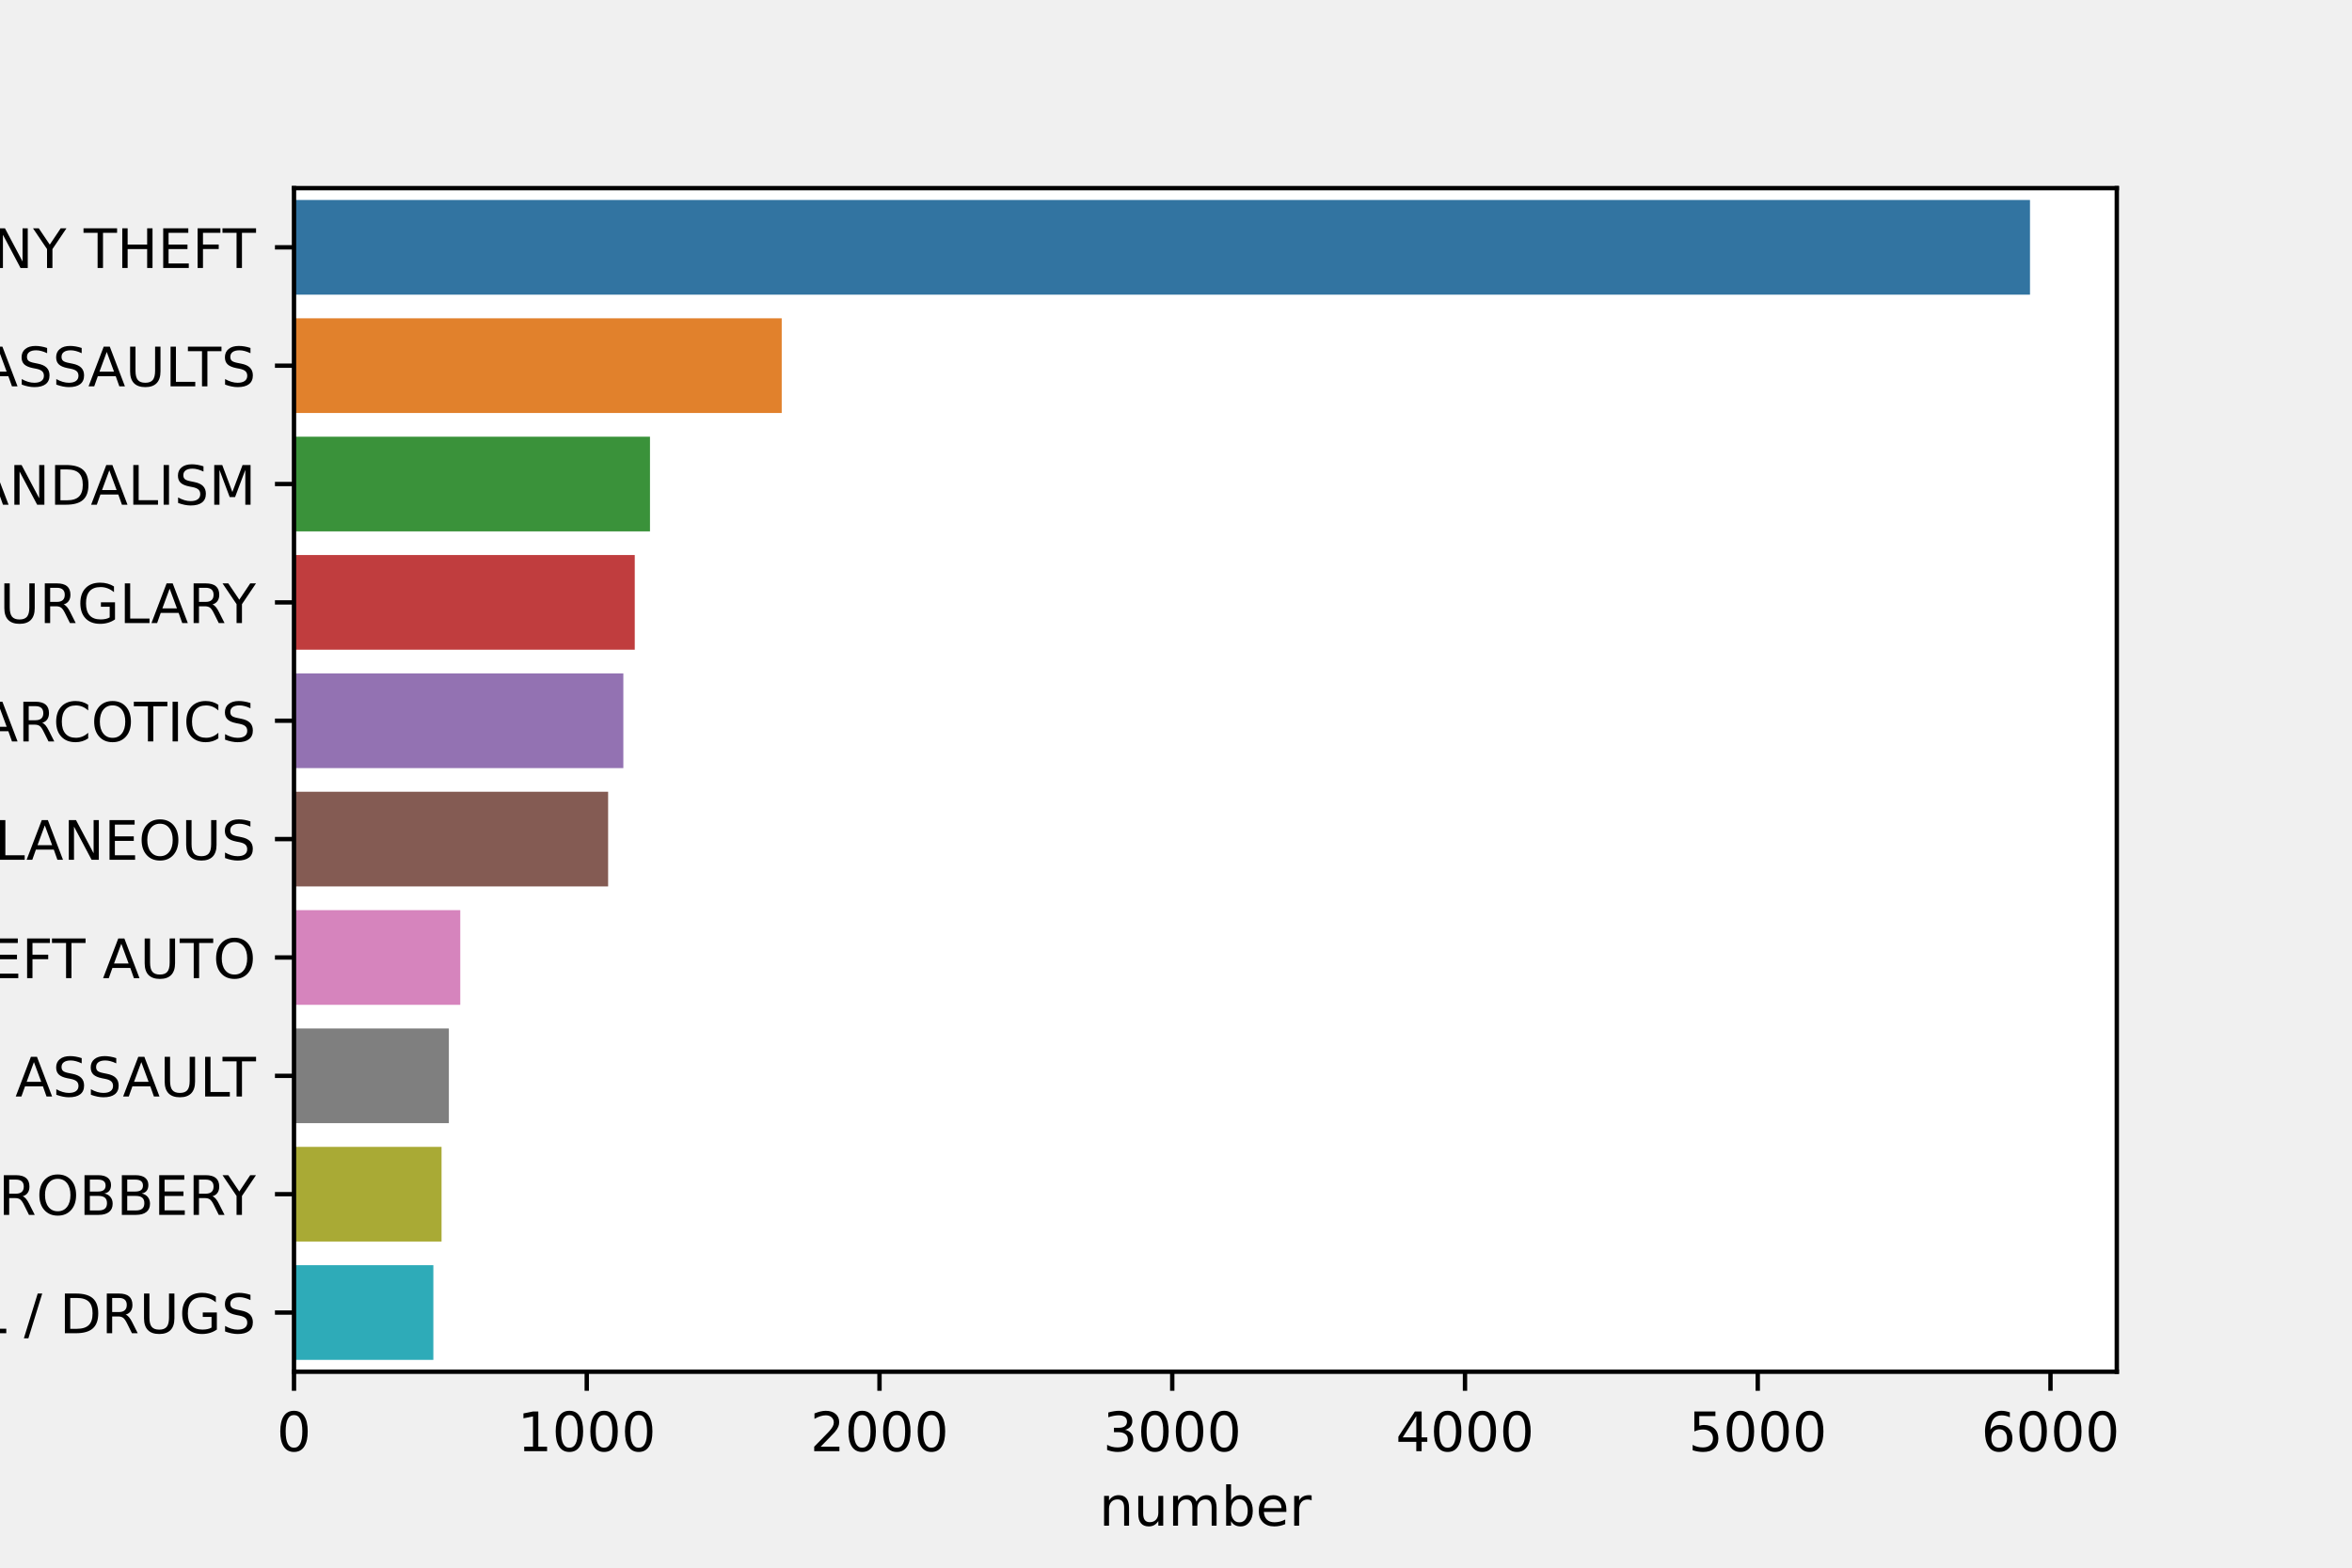
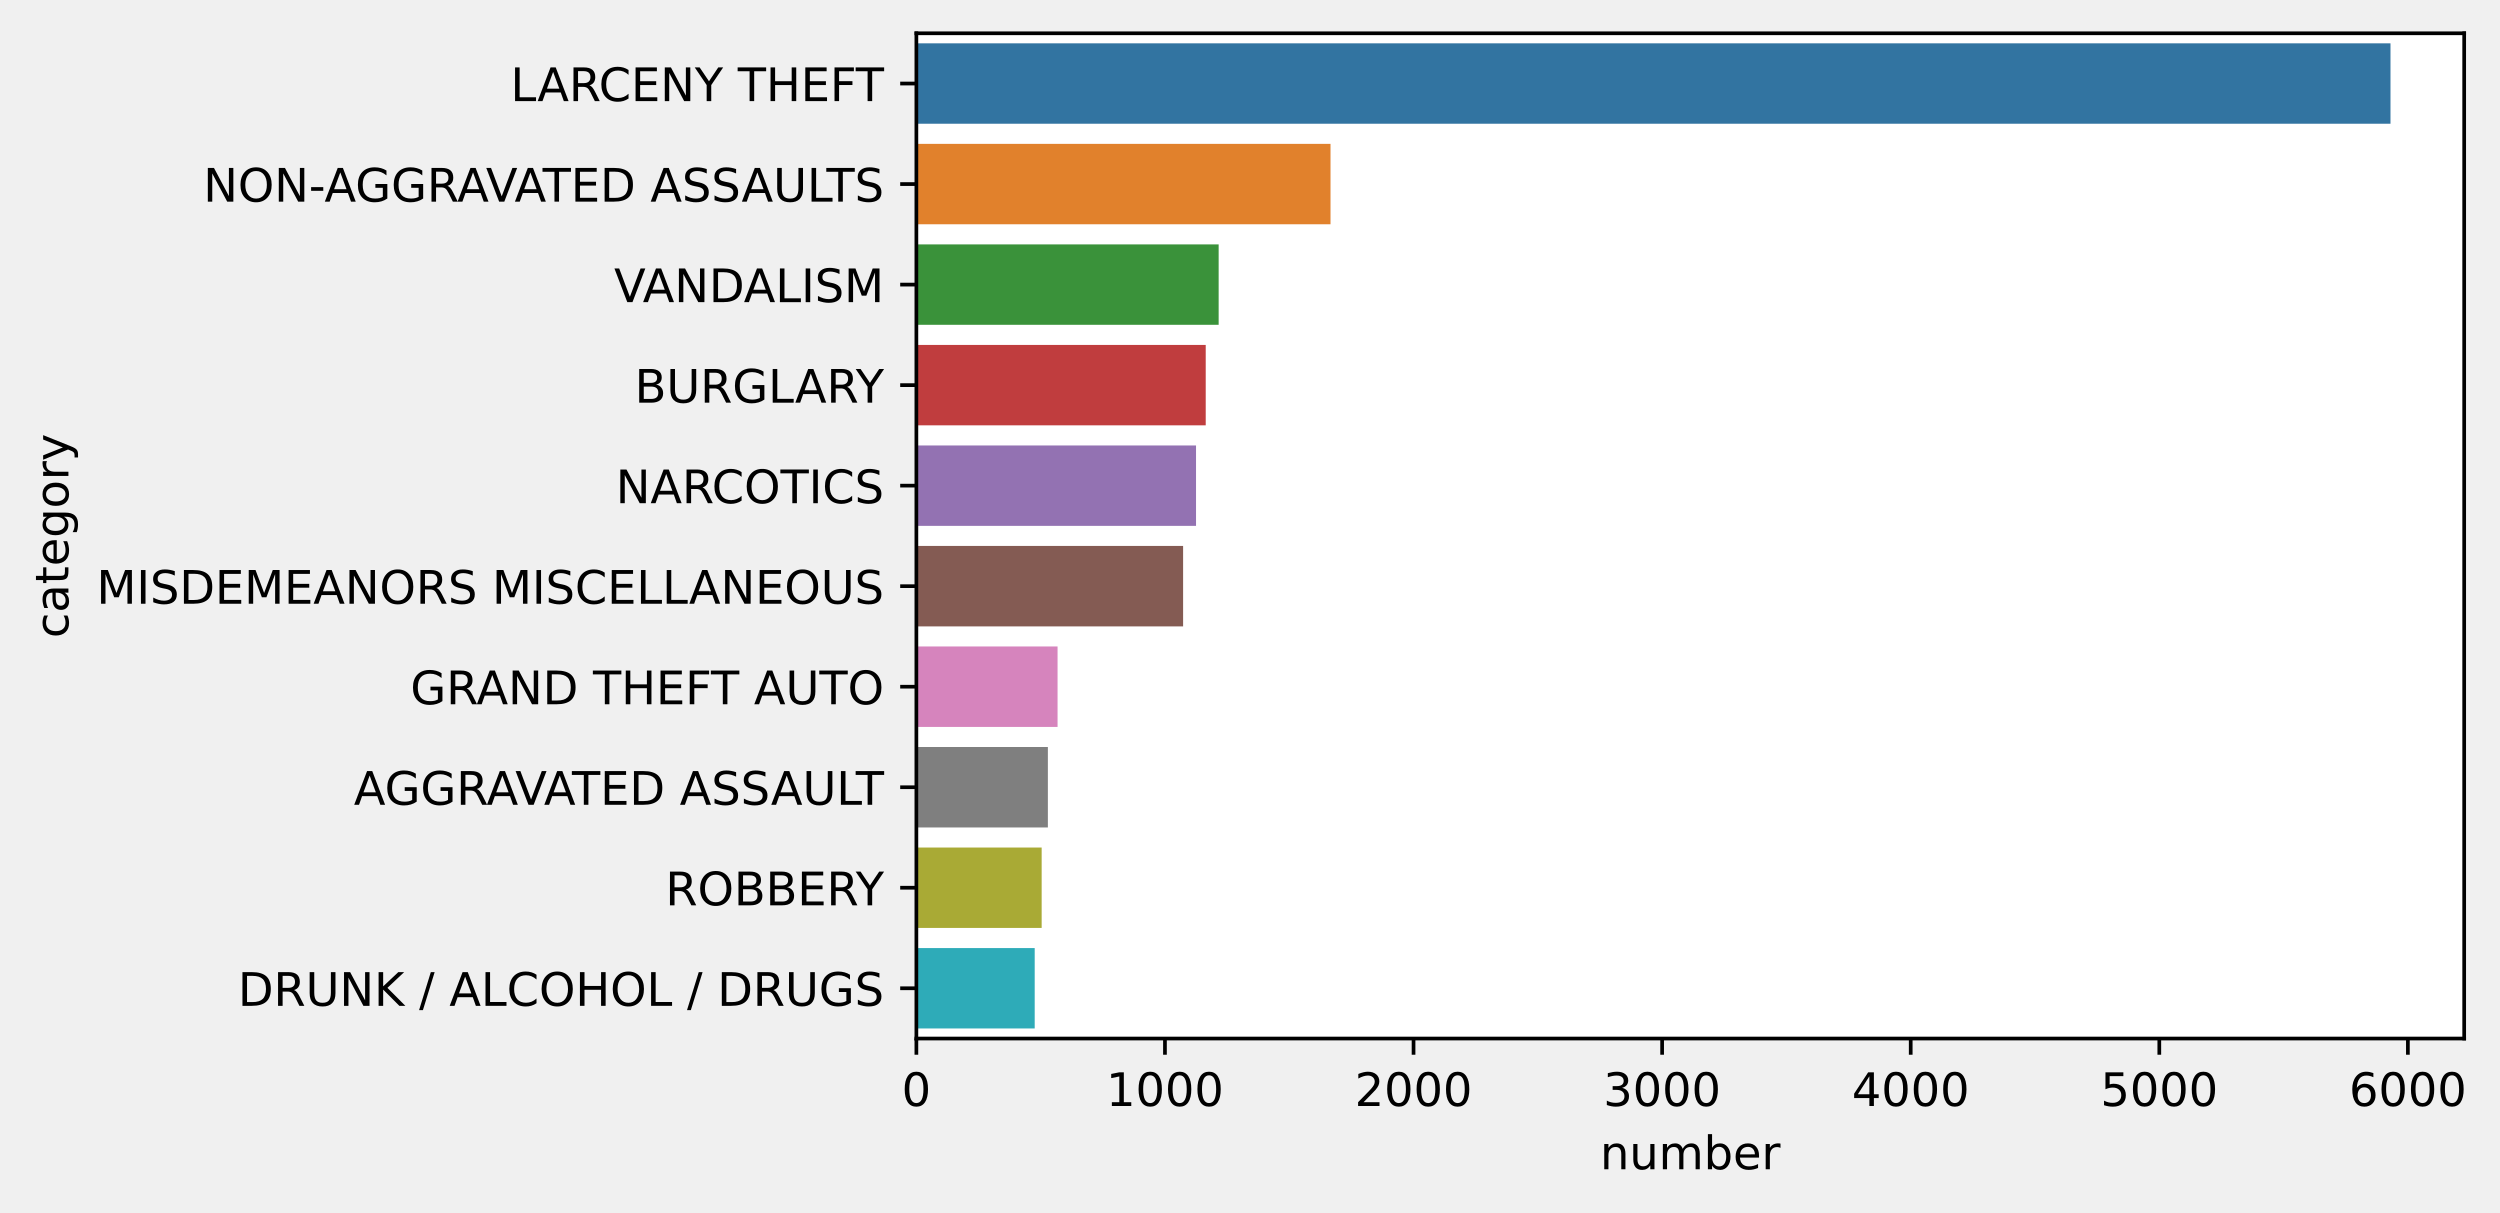
- <svg xmlns="http://www.w3.org/2000/svg" xmlns:xlink="http://www.w3.org/1999/xlink" width="432pt" height="288pt" viewBox="0 0 432 288" version="1.1">
+ <svg xmlns="http://www.w3.org/2000/svg" xmlns:xlink="http://www.w3.org/1999/xlink" width="540.762pt" height="262.196pt" viewBox="0 0 540.762 262.196" version="1.1">
  <defs>
    <style type="text/css">*{stroke-linejoin: round; stroke-linecap: butt}</style>
  </defs>
  <g id="figure_1">
    <g id="patch_1">
-       <path d="M 0 288  L 432 288  L 432 0  L 0 0  L 0 288  z " style="fill: none" />
+       <path d="M -0 262.196  L 540.762 262.196  L 540.762 0  L -0 0  L -0 262.196  z " style="fill: none" />
    </g>
    <g id="axes_1">
      <g id="patch_2">
-         <path d="M 54 252  L 388.8 252  L 388.8 34.56  L 54 34.56  z " style="fill: #ffffff" />
+         <path d="M 198.216 224.64  L 533.016 224.64  L 533.016 7.2  L 198.216 7.2  z " style="fill: #ffffff" />
      </g>
      <g id="patch_3">
-         <path d="M 54 36.734  L 372.857 36.734  L 372.857 54.13  L 54 54.13  z " clip-path="url(#p4994f2a0e6)" style="fill: #3274a1" />
+         <path d="M 198.216 9.374  L 517.073 9.374  L 517.073 26.77  L 198.216 26.77  z " clip-path="url(#p3ac491ad10)" style="fill: #3274a1" />
      </g>
      <g id="patch_4">
-         <path d="M 54 58.478  L 143.581 58.478  L 143.581 75.874  L 54 75.874  z " clip-path="url(#p4994f2a0e6)" style="fill: #e1812c" />
+         <path d="M 198.216 31.118  L 287.797 31.118  L 287.797 48.514  L 198.216 48.514  z " clip-path="url(#p3ac491ad10)" style="fill: #e1812c" />
      </g>
      <g id="patch_5">
-         <path d="M 54 80.222  L 119.385 80.222  L 119.385 97.618  L 54 97.618  z " clip-path="url(#p4994f2a0e6)" style="fill: #3a923a" />
+         <path d="M 198.216 52.862  L 263.6 52.862  L 263.6 70.258  L 198.216 70.258  z " clip-path="url(#p3ac491ad10)" style="fill: #3a923a" />
      </g>
      <g id="patch_6">
-         <path d="M 54 101.966  L 116.588 101.966  L 116.588 119.362  L 54 119.362  z " clip-path="url(#p4994f2a0e6)" style="fill: #c03d3e" />
+         <path d="M 198.216 74.606  L 260.804 74.606  L 260.804 92.002  L 198.216 92.002  z " clip-path="url(#p3ac491ad10)" style="fill: #c03d3e" />
      </g>
      <g id="patch_7">
-         <path d="M 54 123.71  L 114.491 123.71  L 114.491 141.106  L 54 141.106  z " clip-path="url(#p4994f2a0e6)" style="fill: #9372b2" />
+         <path d="M 198.216 96.35  L 258.707 96.35  L 258.707 113.746  L 198.216 113.746  z " clip-path="url(#p3ac491ad10)" style="fill: #9372b2" />
      </g>
      <g id="patch_8">
-         <path d="M 54 145.454  L 111.695 145.454  L 111.695 162.85  L 54 162.85  z " clip-path="url(#p4994f2a0e6)" style="fill: #845b53" />
+         <path d="M 198.216 118.094  L 255.911 118.094  L 255.911 135.49  L 198.216 135.49  z " clip-path="url(#p3ac491ad10)" style="fill: #845b53" />
      </g>
      <g id="patch_9">
-         <path d="M 54 167.198  L 84.541 167.198  L 84.541 184.594  L 54 184.594  z " clip-path="url(#p4994f2a0e6)" style="fill: #d684bd" />
+         <path d="M 198.216 139.838  L 228.757 139.838  L 228.757 157.234  L 198.216 157.234  z " clip-path="url(#p3ac491ad10)" style="fill: #d684bd" />
      </g>
      <g id="patch_10">
-         <path d="M 54 188.942  L 82.444 188.942  L 82.444 206.338  L 54 206.338  z " clip-path="url(#p4994f2a0e6)" style="fill: #7f7f7f" />
+         <path d="M 198.216 161.582  L 226.66 161.582  L 226.66 178.978  L 198.216 178.978  z " clip-path="url(#p3ac491ad10)" style="fill: #7f7f7f" />
      </g>
      <g id="patch_11">
-         <path d="M 54 210.686  L 81.1 210.686  L 81.1 228.082  L 54 228.082  z " clip-path="url(#p4994f2a0e6)" style="fill: #a9aa35" />
+         <path d="M 198.216 183.326  L 225.316 183.326  L 225.316 200.722  L 198.216 200.722  z " clip-path="url(#p3ac491ad10)" style="fill: #a9aa35" />
      </g>
      <g id="patch_12">
-         <path d="M 54 232.43  L 79.595 232.43  L 79.595 249.826  L 54 249.826  z " clip-path="url(#p4994f2a0e6)" style="fill: #2eabb8" />
+         <path d="M 198.216 205.07  L 223.81 205.07  L 223.81 222.466  L 198.216 222.466  z " clip-path="url(#p3ac491ad10)" style="fill: #2eabb8" />
      </g>
      <g id="matplotlib.axis_1">
        <g id="xtick_1">
          <g id="line2d_1">
            <defs>
-               <path id="m7e094701b0" d="M 0 0  L 0 3.5  " style="stroke: #000000; stroke-width: 0.8" />
+               <path id="m67864a4534" d="M 0 0  L 0 3.5  " style="stroke: #000000; stroke-width: 0.8" />
            </defs>
            <g>
-               <use xlink:href="#m7e094701b0" x="54" y="252" style="stroke: #000000; stroke-width: 0.8" />
+               <use xlink:href="#m67864a4534" x="198.216" y="224.64" style="stroke: #000000; stroke-width: 0.8" />
            </g>
          </g>
          <g id="text_1">
-             <g transform="translate(50.81875 266.5984)scale(0.1 -0.1)">
+             <g transform="translate(195.0344 239.2384)scale(0.1 -0.1)">
              <defs>
                <path id="DejaVuSans-30" d="M 2034 4250  Q 1547 4250 1301 3770  Q 1056 3291 1056 2328  Q 1056 1369 1301 889  Q 1547 409 2034 409  Q 2525 409 2770 889  Q 3016 1369 3016 2328  Q 3016 3291 2770 3770  Q 2525 4250 2034 4250  z M 2034 4750  Q 2819 4750 3233 4129  Q 3647 3509 3647 2328  Q 3647 1150 3233 529  Q 2819 -91 2034 -91  Q 1250 -91 836 529  Q 422 1150 422 2328  Q 422 3509 836 4129  Q 1250 4750 2034 4750  z " transform="scale(0.015625)" />
              </defs>
              <use xlink:href="#DejaVuSans-30" />
            </g>
          </g>
        </g>
        <g id="xtick_2">
          <g id="line2d_2">
            <g>
-               <use xlink:href="#m7e094701b0" x="107.77" y="252" style="stroke: #000000; stroke-width: 0.8" />
+               <use xlink:href="#m67864a4534" x="251.986" y="224.64" style="stroke: #000000; stroke-width: 0.8" />
            </g>
          </g>
          <g id="text_2">
-             <g transform="translate(95.04518 266.5984)scale(0.1 -0.1)">
+             <g transform="translate(239.2608 239.2384)scale(0.1 -0.1)">
              <defs>
                <path id="DejaVuSans-31" d="M 794 531  L 1825 531  L 1825 4091  L 703 3866  L 703 4441  L 1819 4666  L 2450 4666  L 2450 531  L 3481 531  L 3481 0  L 794 0  L 794 531  z " transform="scale(0.015625)" />
              </defs>
              <use xlink:href="#DejaVuSans-31" />
              <use xlink:href="#DejaVuSans-30" x="63.623" />
              <use xlink:href="#DejaVuSans-30" x="127.246" />
              <use xlink:href="#DejaVuSans-30" x="190.869" />
            </g>
          </g>
        </g>
        <g id="xtick_3">
          <g id="line2d_3">
            <g>
-               <use xlink:href="#m7e094701b0" x="161.54" y="252" style="stroke: #000000; stroke-width: 0.8" />
+               <use xlink:href="#m67864a4534" x="305.756" y="224.64" style="stroke: #000000; stroke-width: 0.8" />
            </g>
          </g>
          <g id="text_3">
-             <g transform="translate(148.8154 266.5984)scale(0.1 -0.1)">
+             <g transform="translate(293.031 239.2384)scale(0.1 -0.1)">
              <defs>
                <path id="DejaVuSans-32" d="M 1228 531  L 3431 531  L 3431 0  L 469 0  L 469 531  Q 828 903 1448 1529  Q 2069 2156 2228 2338  Q 2531 2678 2651 2914  Q 2772 3150 2772 3378  Q 2772 3750 2511 3984  Q 2250 4219 1831 4219  Q 1534 4219 1204 4116  Q 875 4013 500 3803  L 500 4441  Q 881 4594 1212 4672  Q 1544 4750 1819 4750  Q 2544 4750 2975 4387  Q 3406 4025 3406 3419  Q 3406 3131 3298 2873  Q 3191 2616 2906 2266  Q 2828 2175 2409 1742  Q 1991 1309 1228 531  z " transform="scale(0.015625)" />
              </defs>
              <use xlink:href="#DejaVuSans-32" />
              <use xlink:href="#DejaVuSans-30" x="63.623" />
              <use xlink:href="#DejaVuSans-30" x="127.246" />
              <use xlink:href="#DejaVuSans-30" x="190.869" />
            </g>
          </g>
        </g>
        <g id="xtick_4">
          <g id="line2d_4">
            <g>
-               <use xlink:href="#m7e094701b0" x="215.311" y="252" style="stroke: #000000; stroke-width: 0.8" />
+               <use xlink:href="#m67864a4534" x="359.526" y="224.64" style="stroke: #000000; stroke-width: 0.8" />
            </g>
          </g>
          <g id="text_4">
-             <g transform="translate(202.5855 266.5984)scale(0.1 -0.1)">
+             <g transform="translate(346.8012 239.2384)scale(0.1 -0.1)">
              <defs>
                <path id="DejaVuSans-33" d="M 2597 2516  Q 3050 2419 3304 2112  Q 3559 1806 3559 1356  Q 3559 666 3084 287  Q 2609 -91 1734 -91  Q 1441 -91 1130 -33  Q 819 25 488 141  L 488 750  Q 750 597 1062 519  Q 1375 441 1716 441  Q 2309 441 2620 675  Q 2931 909 2931 1356  Q 2931 1769 2642 2001  Q 2353 2234 1838 2234  L 1294 2234  L 1294 2753  L 1863 2753  Q 2328 2753 2575 2939  Q 2822 3125 2822 3475  Q 2822 3834 2567 4026  Q 2313 4219 1838 4219  Q 1578 4219 1281 4162  Q 984 4106 628 3988  L 628 4550  Q 988 4650 1302 4700  Q 1616 4750 1894 4750  Q 2613 4750 3031 4423  Q 3450 4097 3450 3541  Q 3450 3153 3228 2886  Q 3006 2619 2597 2516  z " transform="scale(0.015625)" />
              </defs>
              <use xlink:href="#DejaVuSans-33" />
              <use xlink:href="#DejaVuSans-30" x="63.623" />
              <use xlink:href="#DejaVuSans-30" x="127.246" />
              <use xlink:href="#DejaVuSans-30" x="190.869" />
            </g>
          </g>
        </g>
        <g id="xtick_5">
          <g id="line2d_5">
            <g>
-               <use xlink:href="#m7e094701b0" x="269.081" y="252" style="stroke: #000000; stroke-width: 0.8" />
+               <use xlink:href="#m67864a4534" x="413.296" y="224.64" style="stroke: #000000; stroke-width: 0.8" />
            </g>
          </g>
          <g id="text_5">
-             <g transform="translate(256.3557 266.5984)scale(0.1 -0.1)">
+             <g transform="translate(400.5713 239.2384)scale(0.1 -0.1)">
              <defs>
                <path id="DejaVuSans-34" d="M 2419 4116  L 825 1625  L 2419 1625  L 2419 4116  z M 2253 4666  L 3047 4666  L 3047 1625  L 3713 1625  L 3713 1100  L 3047 1100  L 3047 0  L 2419 0  L 2419 1100  L 313 1100  L 313 1709  L 2253 4666  z " transform="scale(0.015625)" />
              </defs>
              <use xlink:href="#DejaVuSans-34" />
              <use xlink:href="#DejaVuSans-30" x="63.623" />
              <use xlink:href="#DejaVuSans-30" x="127.246" />
              <use xlink:href="#DejaVuSans-30" x="190.869" />
            </g>
          </g>
        </g>
        <g id="xtick_6">
          <g id="line2d_6">
            <g>
-               <use xlink:href="#m7e094701b0" x="322.851" y="252" style="stroke: #000000; stroke-width: 0.8" />
+               <use xlink:href="#m67864a4534" x="467.067" y="224.64" style="stroke: #000000; stroke-width: 0.8" />
            </g>
          </g>
          <g id="text_6">
-             <g transform="translate(310.1259 266.5984)scale(0.1 -0.1)">
+             <g transform="translate(454.3415 239.2384)scale(0.1 -0.1)">
              <defs>
                <path id="DejaVuSans-35" d="M 691 4666  L 3169 4666  L 3169 4134  L 1269 4134  L 1269 2991  Q 1406 3038 1543 3061  Q 1681 3084 1819 3084  Q 2600 3084 3056 2656  Q 3513 2228 3513 1497  Q 3513 744 3044 326  Q 2575 -91 1722 -91  Q 1428 -91 1123 -41  Q 819 9 494 109  L 494 744  Q 775 591 1075 516  Q 1375 441 1709 441  Q 2250 441 2565 725  Q 2881 1009 2881 1497  Q 2881 1984 2565 2268  Q 2250 2553 1709 2553  Q 1456 2553 1204 2497  Q 953 2441 691 2322  L 691 4666  z " transform="scale(0.015625)" />
              </defs>
              <use xlink:href="#DejaVuSans-35" />
              <use xlink:href="#DejaVuSans-30" x="63.623" />
              <use xlink:href="#DejaVuSans-30" x="127.246" />
              <use xlink:href="#DejaVuSans-30" x="190.869" />
            </g>
          </g>
        </g>
        <g id="xtick_7">
          <g id="line2d_7">
            <g>
-               <use xlink:href="#m7e094701b0" x="376.621" y="252" style="stroke: #000000; stroke-width: 0.8" />
+               <use xlink:href="#m67864a4534" x="520.837" y="224.64" style="stroke: #000000; stroke-width: 0.8" />
            </g>
          </g>
          <g id="text_7">
-             <g transform="translate(363.8961 266.5984)scale(0.1 -0.1)">
+             <g transform="translate(508.1117 239.2384)scale(0.1 -0.1)">
              <defs>
                <path id="DejaVuSans-36" d="M 2113 2584  Q 1688 2584 1439 2293  Q 1191 2003 1191 1497  Q 1191 994 1439 701  Q 1688 409 2113 409  Q 2538 409 2786 701  Q 3034 994 3034 1497  Q 3034 2003 2786 2293  Q 2538 2584 2113 2584  z M 3366 4563  L 3366 3988  Q 3128 4100 2886 4159  Q 2644 4219 2406 4219  Q 1781 4219 1451 3797  Q 1122 3375 1075 2522  Q 1259 2794 1537 2939  Q 1816 3084 2150 3084  Q 2853 3084 3261 2657  Q 3669 2231 3669 1497  Q 3669 778 3244 343  Q 2819 -91 2113 -91  Q 1303 -91 875 529  Q 447 1150 447 2328  Q 447 3434 972 4092  Q 1497 4750 2381 4750  Q 2619 4750 2861 4703  Q 3103 4656 3366 4563  z " transform="scale(0.015625)" />
              </defs>
              <use xlink:href="#DejaVuSans-36" />
              <use xlink:href="#DejaVuSans-30" x="63.623" />
              <use xlink:href="#DejaVuSans-30" x="127.246" />
              <use xlink:href="#DejaVuSans-30" x="190.869" />
            </g>
          </g>
        </g>
        <g id="text_8">
-           <g transform="translate(201.8859 280.2766)scale(0.1 -0.1)">
+           <g transform="translate(346.1016 252.9166)scale(0.1 -0.1)">
            <defs>
              <path id="DejaVuSans-6e" d="M 3513 2113  L 3513 0  L 2938 0  L 2938 2094  Q 2938 2591 2744 2837  Q 2550 3084 2163 3084  Q 1697 3084 1428 2787  Q 1159 2491 1159 1978  L 1159 0  L 581 0  L 581 3500  L 1159 3500  L 1159 2956  Q 1366 3272 1645 3428  Q 1925 3584 2291 3584  Q 2894 3584 3203 3211  Q 3513 2838 3513 2113  z " transform="scale(0.015625)" />
              <path id="DejaVuSans-75" d="M 544 1381  L 544 3500  L 1119 3500  L 1119 1403  Q 1119 906 1312 657  Q 1506 409 1894 409  Q 2359 409 2629 706  Q 2900 1003 2900 1516  L 2900 3500  L 3475 3500  L 3475 0  L 2900 0  L 2900 538  Q 2691 219 2414 64  Q 2138 -91 1772 -91  Q 1169 -91 856 284  Q 544 659 544 1381  z M 1991 3584  L 1991 3584  z " transform="scale(0.015625)" />
              <path id="DejaVuSans-6d" d="M 3328 2828  Q 3544 3216 3844 3400  Q 4144 3584 4550 3584  Q 5097 3584 5394 3201  Q 5691 2819 5691 2113  L 5691 0  L 5113 0  L 5113 2094  Q 5113 2597 4934 2840  Q 4756 3084 4391 3084  Q 3944 3084 3684 2787  Q 3425 2491 3425 1978  L 3425 0  L 2847 0  L 2847 2094  Q 2847 2600 2669 2842  Q 2491 3084 2119 3084  Q 1678 3084 1418 2786  Q 1159 2488 1159 1978  L 1159 0  L 581 0  L 581 3500  L 1159 3500  L 1159 2956  Q 1356 3278 1631 3431  Q 1906 3584 2284 3584  Q 2666 3584 2933 3390  Q 3200 3197 3328 2828  z " transform="scale(0.015625)" />
              <path id="DejaVuSans-62" d="M 3116 1747  Q 3116 2381 2855 2742  Q 2594 3103 2138 3103  Q 1681 3103 1420 2742  Q 1159 2381 1159 1747  Q 1159 1113 1420 752  Q 1681 391 2138 391  Q 2594 391 2855 752  Q 3116 1113 3116 1747  z M 1159 2969  Q 1341 3281 1617 3432  Q 1894 3584 2278 3584  Q 2916 3584 3314 3078  Q 3713 2572 3713 1747  Q 3713 922 3314 415  Q 2916 -91 2278 -91  Q 1894 -91 1617 61  Q 1341 213 1159 525  L 1159 0  L 581 0  L 581 4863  L 1159 4863  L 1159 2969  z " transform="scale(0.015625)" />
              <path id="DejaVuSans-65" d="M 3597 1894  L 3597 1613  L 953 1613  Q 991 1019 1311 708  Q 1631 397 2203 397  Q 2534 397 2845 478  Q 3156 559 3463 722  L 3463 178  Q 3153 47 2828 -22  Q 2503 -91 2169 -91  Q 1331 -91 842 396  Q 353 884 353 1716  Q 353 2575 817 3079  Q 1281 3584 2069 3584  Q 2775 3584 3186 3129  Q 3597 2675 3597 1894  z M 3022 2063  Q 3016 2534 2758 2815  Q 2500 3097 2075 3097  Q 1594 3097 1305 2825  Q 1016 2553 972 2059  L 3022 2063  z " transform="scale(0.015625)" />
              <path id="DejaVuSans-72" d="M 2631 2963  Q 2534 3019 2420 3045  Q 2306 3072 2169 3072  Q 1681 3072 1420 2755  Q 1159 2438 1159 1844  L 1159 0  L 581 0  L 581 3500  L 1159 3500  L 1159 2956  Q 1341 3275 1631 3429  Q 1922 3584 2338 3584  Q 2397 3584 2469 3576  Q 2541 3569 2628 3553  L 2631 2963  z " transform="scale(0.015625)" />
            </defs>
            <use xlink:href="#DejaVuSans-6e" />
            <use xlink:href="#DejaVuSans-75" x="63.379" />
            <use xlink:href="#DejaVuSans-6d" x="126.758" />
            <use xlink:href="#DejaVuSans-62" x="224.17" />
            <use xlink:href="#DejaVuSans-65" x="287.646" />
            <use xlink:href="#DejaVuSans-72" x="349.17" />
          </g>
        </g>
      </g>
      <g id="matplotlib.axis_2">
        <g id="ytick_1">
          <g id="line2d_8">
            <defs>
-               <path id="m89b576a084" d="M 0 0  L -3.5 0  " style="stroke: #000000; stroke-width: 0.8" />
+               <path id="mbfb7f3e1ce" d="M 0 0  L -3.5 0  " style="stroke: #000000; stroke-width: 0.8" />
            </defs>
            <g>
-               <use xlink:href="#m89b576a084" x="54" y="45.432" style="stroke: #000000; stroke-width: 0.8" />
+               <use xlink:href="#mbfb7f3e1ce" x="198.216" y="18.072" style="stroke: #000000; stroke-width: 0.8" />
            </g>
          </g>
          <g id="text_9">
-             <g transform="translate(-33.78594 49.23122)scale(0.1 -0.1)">
+             <g transform="translate(110.4297 21.87122)scale(0.1 -0.1)">
              <defs>
                <path id="DejaVuSans-4c" d="M 628 4666  L 1259 4666  L 1259 531  L 3531 531  L 3531 0  L 628 0  L 628 4666  z " transform="scale(0.015625)" />
                <path id="DejaVuSans-41" d="M 2188 4044  L 1331 1722  L 3047 1722  L 2188 4044  z M 1831 4666  L 2547 4666  L 4325 0  L 3669 0  L 3244 1197  L 1141 1197  L 716 0  L 50 0  L 1831 4666  z " transform="scale(0.015625)" />
                <path id="DejaVuSans-52" d="M 2841 2188  Q 3044 2119 3236 1894  Q 3428 1669 3622 1275  L 4263 0  L 3584 0  L 2988 1197  Q 2756 1666 2539 1819  Q 2322 1972 1947 1972  L 1259 1972  L 1259 0  L 628 0  L 628 4666  L 2053 4666  Q 2853 4666 3247 4331  Q 3641 3997 3641 3322  Q 3641 2881 3436 2590  Q 3231 2300 2841 2188  z M 1259 4147  L 1259 2491  L 2053 2491  Q 2509 2491 2742 2702  Q 2975 2913 2975 3322  Q 2975 3731 2742 3939  Q 2509 4147 2053 4147  L 1259 4147  z " transform="scale(0.015625)" />
                <path id="DejaVuSans-43" d="M 4122 4306  L 4122 3641  Q 3803 3938 3442 4084  Q 3081 4231 2675 4231  Q 1875 4231 1450 3742  Q 1025 3253 1025 2328  Q 1025 1406 1450 917  Q 1875 428 2675 428  Q 3081 428 3442 575  Q 3803 722 4122 1019  L 4122 359  Q 3791 134 3420 21  Q 3050 -91 2638 -91  Q 1578 -91 968 557  Q 359 1206 359 2328  Q 359 3453 968 4101  Q 1578 4750 2638 4750  Q 3056 4750 3426 4639  Q 3797 4528 4122 4306  z " transform="scale(0.015625)" />
                <path id="DejaVuSans-45" d="M 628 4666  L 3578 4666  L 3578 4134  L 1259 4134  L 1259 2753  L 3481 2753  L 3481 2222  L 1259 2222  L 1259 531  L 3634 531  L 3634 0  L 628 0  L 628 4666  z " transform="scale(0.015625)" />
                <path id="DejaVuSans-4e" d="M 628 4666  L 1478 4666  L 3547 763  L 3547 4666  L 4159 4666  L 4159 0  L 3309 0  L 1241 3903  L 1241 0  L 628 0  L 628 4666  z " transform="scale(0.015625)" />
                <path id="DejaVuSans-59" d="M -13 4666  L 666 4666  L 1959 2747  L 3244 4666  L 3922 4666  L 2272 2222  L 2272 0  L 1638 0  L 1638 2222  L -13 4666  z " transform="scale(0.015625)" />
                <path id="DejaVuSans-20" transform="scale(0.015625)" />
                <path id="DejaVuSans-54" d="M -19 4666  L 3928 4666  L 3928 4134  L 2272 4134  L 2272 0  L 1638 0  L 1638 4134  L -19 4134  L -19 4666  z " transform="scale(0.015625)" />
                <path id="DejaVuSans-48" d="M 628 4666  L 1259 4666  L 1259 2753  L 3553 2753  L 3553 4666  L 4184 4666  L 4184 0  L 3553 0  L 3553 2222  L 1259 2222  L 1259 0  L 628 0  L 628 4666  z " transform="scale(0.015625)" />
                <path id="DejaVuSans-46" d="M 628 4666  L 3309 4666  L 3309 4134  L 1259 4134  L 1259 2759  L 3109 2759  L 3109 2228  L 1259 2228  L 1259 0  L 628 0  L 628 4666  z " transform="scale(0.015625)" />
              </defs>
              <use xlink:href="#DejaVuSans-4c" />
              <use xlink:href="#DejaVuSans-41" x="57.963" />
              <use xlink:href="#DejaVuSans-52" x="126.371" />
              <use xlink:href="#DejaVuSans-43" x="190.854" />
              <use xlink:href="#DejaVuSans-45" x="260.678" />
              <use xlink:href="#DejaVuSans-4e" x="323.861" />
              <use xlink:href="#DejaVuSans-59" x="398.666" />
              <use xlink:href="#DejaVuSans-20" x="459.75" />
              <use xlink:href="#DejaVuSans-54" x="491.537" />
              <use xlink:href="#DejaVuSans-48" x="552.621" />
              <use xlink:href="#DejaVuSans-45" x="627.816" />
              <use xlink:href="#DejaVuSans-46" x="691" />
              <use xlink:href="#DejaVuSans-54" x="746.77" />
            </g>
          </g>
        </g>
        <g id="ytick_2">
          <g id="line2d_9">
            <g>
-               <use xlink:href="#m89b576a084" x="54" y="67.176" style="stroke: #000000; stroke-width: 0.8" />
+               <use xlink:href="#mbfb7f3e1ce" x="198.216" y="39.816" style="stroke: #000000; stroke-width: 0.8" />
            </g>
          </g>
          <g id="text_10">
-             <g transform="translate(-100.2422 70.97522)scale(0.1 -0.1)">
+             <g transform="translate(43.97344 43.61522)scale(0.1 -0.1)">
              <defs>
                <path id="DejaVuSans-4f" d="M 2522 4238  Q 1834 4238 1429 3725  Q 1025 3213 1025 2328  Q 1025 1447 1429 934  Q 1834 422 2522 422  Q 3209 422 3611 934  Q 4013 1447 4013 2328  Q 4013 3213 3611 3725  Q 3209 4238 2522 4238  z M 2522 4750  Q 3503 4750 4090 4092  Q 4678 3434 4678 2328  Q 4678 1225 4090 567  Q 3503 -91 2522 -91  Q 1538 -91 948 565  Q 359 1222 359 2328  Q 359 3434 948 4092  Q 1538 4750 2522 4750  z " transform="scale(0.015625)" />
                <path id="DejaVuSans-2d" d="M 313 2009  L 1997 2009  L 1997 1497  L 313 1497  L 313 2009  z " transform="scale(0.015625)" />
                <path id="DejaVuSans-47" d="M 3809 666  L 3809 1919  L 2778 1919  L 2778 2438  L 4434 2438  L 4434 434  Q 4069 175 3628 42  Q 3188 -91 2688 -91  Q 1594 -91 976 548  Q 359 1188 359 2328  Q 359 3472 976 4111  Q 1594 4750 2688 4750  Q 3144 4750 3555 4637  Q 3966 4525 4313 4306  L 4313 3634  Q 3963 3931 3569 4081  Q 3175 4231 2741 4231  Q 1884 4231 1454 3753  Q 1025 3275 1025 2328  Q 1025 1384 1454 906  Q 1884 428 2741 428  Q 3075 428 3337 486  Q 3600 544 3809 666  z " transform="scale(0.015625)" />
                <path id="DejaVuSans-56" d="M 1831 0  L 50 4666  L 709 4666  L 2188 738  L 3669 4666  L 4325 4666  L 2547 0  L 1831 0  z " transform="scale(0.015625)" />
                <path id="DejaVuSans-44" d="M 1259 4147  L 1259 519  L 2022 519  Q 2988 519 3436 956  Q 3884 1394 3884 2338  Q 3884 3275 3436 3711  Q 2988 4147 2022 4147  L 1259 4147  z M 628 4666  L 1925 4666  Q 3281 4666 3915 4102  Q 4550 3538 4550 2338  Q 4550 1131 3912 565  Q 3275 0 1925 0  L 628 0  L 628 4666  z " transform="scale(0.015625)" />
                <path id="DejaVuSans-53" d="M 3425 4513  L 3425 3897  Q 3066 4069 2747 4153  Q 2428 4238 2131 4238  Q 1616 4238 1336 4038  Q 1056 3838 1056 3469  Q 1056 3159 1242 3001  Q 1428 2844 1947 2747  L 2328 2669  Q 3034 2534 3370 2195  Q 3706 1856 3706 1288  Q 3706 609 3251 259  Q 2797 -91 1919 -91  Q 1588 -91 1214 -16  Q 841 59 441 206  L 441 856  Q 825 641 1194 531  Q 1563 422 1919 422  Q 2459 422 2753 634  Q 3047 847 3047 1241  Q 3047 1584 2836 1778  Q 2625 1972 2144 2069  L 1759 2144  Q 1053 2284 737 2584  Q 422 2884 422 3419  Q 422 4038 858 4394  Q 1294 4750 2059 4750  Q 2388 4750 2728 4690  Q 3069 4631 3425 4513  z " transform="scale(0.015625)" />
                <path id="DejaVuSans-55" d="M 556 4666  L 1191 4666  L 1191 1831  Q 1191 1081 1462 751  Q 1734 422 2344 422  Q 2950 422 3222 751  Q 3494 1081 3494 1831  L 3494 4666  L 4128 4666  L 4128 1753  Q 4128 841 3676 375  Q 3225 -91 2344 -91  Q 1459 -91 1007 375  Q 556 841 556 1753  L 556 4666  z " transform="scale(0.015625)" />
              </defs>
              <use xlink:href="#DejaVuSans-4e" />
              <use xlink:href="#DejaVuSans-4f" x="74.805" />
              <use xlink:href="#DejaVuSans-4e" x="153.516" />
              <use xlink:href="#DejaVuSans-2d" x="228.32" />
              <use xlink:href="#DejaVuSans-41" x="262.154" />
              <use xlink:href="#DejaVuSans-47" x="328.812" />
              <use xlink:href="#DejaVuSans-47" x="406.303" />
              <use xlink:href="#DejaVuSans-52" x="483.793" />
              <use xlink:href="#DejaVuSans-41" x="549.275" />
              <use xlink:href="#DejaVuSans-56" x="611.309" />
              <use xlink:href="#DejaVuSans-41" x="673.342" />
              <use xlink:href="#DejaVuSans-54" x="734" />
              <use xlink:href="#DejaVuSans-45" x="795.084" />
              <use xlink:href="#DejaVuSans-44" x="858.268" />
              <use xlink:href="#DejaVuSans-20" x="935.27" />
              <use xlink:href="#DejaVuSans-41" x="967.057" />
              <use xlink:href="#DejaVuSans-53" x="1035.465" />
              <use xlink:href="#DejaVuSans-53" x="1098.941" />
              <use xlink:href="#DejaVuSans-41" x="1164.293" />
              <use xlink:href="#DejaVuSans-55" x="1232.701" />
              <use xlink:href="#DejaVuSans-4c" x="1305.895" />
              <use xlink:href="#DejaVuSans-54" x="1347.857" />
              <use xlink:href="#DejaVuSans-53" x="1408.941" />
            </g>
          </g>
        </g>
        <g id="ytick_3">
          <g id="line2d_10">
            <g>
-               <use xlink:href="#m89b576a084" x="54" y="88.92" style="stroke: #000000; stroke-width: 0.8" />
+               <use xlink:href="#mbfb7f3e1ce" x="198.216" y="61.56" style="stroke: #000000; stroke-width: 0.8" />
            </g>
          </g>
          <g id="text_11">
-             <g transform="translate(-11.38906 92.71922)scale(0.1 -0.1)">
+             <g transform="translate(132.8266 65.35922)scale(0.1 -0.1)">
              <defs>
                <path id="DejaVuSans-49" d="M 628 4666  L 1259 4666  L 1259 0  L 628 0  L 628 4666  z " transform="scale(0.015625)" />
                <path id="DejaVuSans-4d" d="M 628 4666  L 1569 4666  L 2759 1491  L 3956 4666  L 4897 4666  L 4897 0  L 4281 0  L 4281 4097  L 3078 897  L 2444 897  L 1241 4097  L 1241 0  L 628 0  L 628 4666  z " transform="scale(0.015625)" />
              </defs>
              <use xlink:href="#DejaVuSans-56" />
              <use xlink:href="#DejaVuSans-41" x="62.033" />
              <use xlink:href="#DejaVuSans-4e" x="130.441" />
              <use xlink:href="#DejaVuSans-44" x="205.246" />
              <use xlink:href="#DejaVuSans-41" x="280.498" />
              <use xlink:href="#DejaVuSans-4c" x="348.906" />
              <use xlink:href="#DejaVuSans-49" x="404.619" />
              <use xlink:href="#DejaVuSans-53" x="434.111" />
              <use xlink:href="#DejaVuSans-4d" x="497.588" />
            </g>
          </g>
        </g>
        <g id="ytick_4">
          <g id="line2d_11">
            <g>
-               <use xlink:href="#m89b576a084" x="54" y="110.664" style="stroke: #000000; stroke-width: 0.8" />
+               <use xlink:href="#mbfb7f3e1ce" x="198.216" y="83.304" style="stroke: #000000; stroke-width: 0.8" />
            </g>
          </g>
          <g id="text_12">
-             <g transform="translate(-6.932813 114.4632)scale(0.1 -0.1)">
+             <g transform="translate(137.2828 87.10322)scale(0.1 -0.1)">
              <defs>
                <path id="DejaVuSans-42" d="M 1259 2228  L 1259 519  L 2272 519  Q 2781 519 3026 730  Q 3272 941 3272 1375  Q 3272 1813 3026 2020  Q 2781 2228 2272 2228  L 1259 2228  z M 1259 4147  L 1259 2741  L 2194 2741  Q 2656 2741 2882 2914  Q 3109 3088 3109 3444  Q 3109 3797 2882 3972  Q 2656 4147 2194 4147  L 1259 4147  z M 628 4666  L 2241 4666  Q 2963 4666 3353 4366  Q 3744 4066 3744 3513  Q 3744 3084 3544 2831  Q 3344 2578 2956 2516  Q 3422 2416 3680 2098  Q 3938 1781 3938 1306  Q 3938 681 3513 340  Q 3088 0 2303 0  L 628 0  L 628 4666  z " transform="scale(0.015625)" />
              </defs>
              <use xlink:href="#DejaVuSans-42" />
              <use xlink:href="#DejaVuSans-55" x="68.604" />
              <use xlink:href="#DejaVuSans-52" x="141.797" />
              <use xlink:href="#DejaVuSans-47" x="211.279" />
              <use xlink:href="#DejaVuSans-4c" x="288.77" />
              <use xlink:href="#DejaVuSans-41" x="346.732" />
              <use xlink:href="#DejaVuSans-52" x="415.141" />
              <use xlink:href="#DejaVuSans-59" x="478.248" />
            </g>
          </g>
        </g>
        <g id="ytick_5">
          <g id="line2d_12">
            <g>
-               <use xlink:href="#m89b576a084" x="54" y="132.408" style="stroke: #000000; stroke-width: 0.8" />
+               <use xlink:href="#mbfb7f3e1ce" x="198.216" y="105.048" style="stroke: #000000; stroke-width: 0.8" />
            </g>
          </g>
          <g id="text_13">
-             <g transform="translate(-11.01406 136.2072)scale(0.1 -0.1)">
+             <g transform="translate(133.2016 108.8472)scale(0.1 -0.1)">
              <use xlink:href="#DejaVuSans-4e" />
              <use xlink:href="#DejaVuSans-41" x="74.805" />
              <use xlink:href="#DejaVuSans-52" x="143.213" />
              <use xlink:href="#DejaVuSans-43" x="207.695" />
              <use xlink:href="#DejaVuSans-4f" x="277.52" />
              <use xlink:href="#DejaVuSans-54" x="356.23" />
              <use xlink:href="#DejaVuSans-49" x="417.314" />
              <use xlink:href="#DejaVuSans-43" x="446.807" />
              <use xlink:href="#DejaVuSans-53" x="516.631" />
            </g>
          </g>
        </g>
        <g id="ytick_6">
          <g id="line2d_13">
            <g>
-               <use xlink:href="#m89b576a084" x="54" y="154.152" style="stroke: #000000; stroke-width: 0.8" />
+               <use xlink:href="#mbfb7f3e1ce" x="198.216" y="126.792" style="stroke: #000000; stroke-width: 0.8" />
            </g>
          </g>
          <g id="text_14">
-             <g transform="translate(-123.3375 157.9512)scale(0.1 -0.1)">
+             <g transform="translate(20.87813 130.5912)scale(0.1 -0.1)">
              <use xlink:href="#DejaVuSans-4d" />
              <use xlink:href="#DejaVuSans-49" x="86.279" />
              <use xlink:href="#DejaVuSans-53" x="115.771" />
              <use xlink:href="#DejaVuSans-44" x="179.248" />
              <use xlink:href="#DejaVuSans-45" x="256.25" />
              <use xlink:href="#DejaVuSans-4d" x="319.434" />
              <use xlink:href="#DejaVuSans-45" x="405.713" />
              <use xlink:href="#DejaVuSans-41" x="468.896" />
              <use xlink:href="#DejaVuSans-4e" x="537.305" />
              <use xlink:href="#DejaVuSans-4f" x="612.109" />
              <use xlink:href="#DejaVuSans-52" x="690.82" />
              <use xlink:href="#DejaVuSans-53" x="760.303" />
              <use xlink:href="#DejaVuSans-20" x="823.779" />
              <use xlink:href="#DejaVuSans-4d" x="855.566" />
              <use xlink:href="#DejaVuSans-49" x="941.846" />
              <use xlink:href="#DejaVuSans-53" x="971.338" />
              <use xlink:href="#DejaVuSans-43" x="1034.814" />
              <use xlink:href="#DejaVuSans-45" x="1104.639" />
              <use xlink:href="#DejaVuSans-4c" x="1167.822" />
              <use xlink:href="#DejaVuSans-4c" x="1223.535" />
              <use xlink:href="#DejaVuSans-41" x="1281.498" />
              <use xlink:href="#DejaVuSans-4e" x="1349.906" />
              <use xlink:href="#DejaVuSans-45" x="1424.711" />
              <use xlink:href="#DejaVuSans-4f" x="1487.895" />
              <use xlink:href="#DejaVuSans-55" x="1566.605" />
              <use xlink:href="#DejaVuSans-53" x="1639.799" />
            </g>
          </g>
        </g>
        <g id="ytick_7">
          <g id="line2d_14">
            <g>
-               <use xlink:href="#m89b576a084" x="54" y="175.896" style="stroke: #000000; stroke-width: 0.8" />
+               <use xlink:href="#mbfb7f3e1ce" x="198.216" y="148.536" style="stroke: #000000; stroke-width: 0.8" />
            </g>
          </g>
          <g id="text_15">
-             <g transform="translate(-55.44531 179.6952)scale(0.1 -0.1)">
+             <g transform="translate(88.77031 152.3352)scale(0.1 -0.1)">
              <use xlink:href="#DejaVuSans-47" />
              <use xlink:href="#DejaVuSans-52" x="77.49" />
              <use xlink:href="#DejaVuSans-41" x="142.973" />
              <use xlink:href="#DejaVuSans-4e" x="211.381" />
              <use xlink:href="#DejaVuSans-44" x="286.186" />
              <use xlink:href="#DejaVuSans-20" x="363.188" />
              <use xlink:href="#DejaVuSans-54" x="394.975" />
              <use xlink:href="#DejaVuSans-48" x="456.059" />
              <use xlink:href="#DejaVuSans-45" x="531.254" />
              <use xlink:href="#DejaVuSans-46" x="594.438" />
              <use xlink:href="#DejaVuSans-54" x="650.207" />
              <use xlink:href="#DejaVuSans-20" x="711.291" />
              <use xlink:href="#DejaVuSans-41" x="743.078" />
              <use xlink:href="#DejaVuSans-55" x="811.486" />
              <use xlink:href="#DejaVuSans-54" x="884.68" />
              <use xlink:href="#DejaVuSans-4f" x="945.764" />
            </g>
          </g>
        </g>
        <g id="ytick_8">
          <g id="line2d_15">
            <g>
-               <use xlink:href="#m89b576a084" x="54" y="197.64" style="stroke: #000000; stroke-width: 0.8" />
+               <use xlink:href="#mbfb7f3e1ce" x="198.216" y="170.28" style="stroke: #000000; stroke-width: 0.8" />
            </g>
          </g>
          <g id="text_16">
-             <g transform="translate(-67.67656 201.4392)scale(0.1 -0.1)">
+             <g transform="translate(76.53906 174.0792)scale(0.1 -0.1)">
              <use xlink:href="#DejaVuSans-41" />
              <use xlink:href="#DejaVuSans-47" x="66.658" />
              <use xlink:href="#DejaVuSans-47" x="144.148" />
              <use xlink:href="#DejaVuSans-52" x="221.639" />
              <use xlink:href="#DejaVuSans-41" x="287.121" />
              <use xlink:href="#DejaVuSans-56" x="349.154" />
              <use xlink:href="#DejaVuSans-41" x="411.188" />
              <use xlink:href="#DejaVuSans-54" x="471.846" />
              <use xlink:href="#DejaVuSans-45" x="532.93" />
              <use xlink:href="#DejaVuSans-44" x="596.113" />
              <use xlink:href="#DejaVuSans-20" x="673.115" />
              <use xlink:href="#DejaVuSans-41" x="704.902" />
              <use xlink:href="#DejaVuSans-53" x="773.311" />
              <use xlink:href="#DejaVuSans-53" x="836.787" />
              <use xlink:href="#DejaVuSans-41" x="902.139" />
              <use xlink:href="#DejaVuSans-55" x="970.547" />
              <use xlink:href="#DejaVuSans-4c" x="1043.74" />
              <use xlink:href="#DejaVuSans-54" x="1085.703" />
            </g>
          </g>
        </g>
        <g id="ytick_9">
          <g id="line2d_16">
            <g>
-               <use xlink:href="#m89b576a084" x="54" y="219.384" style="stroke: #000000; stroke-width: 0.8" />
+               <use xlink:href="#mbfb7f3e1ce" x="198.216" y="192.024" style="stroke: #000000; stroke-width: 0.8" />
            </g>
          </g>
          <g id="text_17">
-             <g transform="translate(-0.279688 223.1832)scale(0.1 -0.1)">
+             <g transform="translate(143.9359 195.8232)scale(0.1 -0.1)">
              <use xlink:href="#DejaVuSans-52" />
              <use xlink:href="#DejaVuSans-4f" x="69.482" />
              <use xlink:href="#DejaVuSans-42" x="148.193" />
              <use xlink:href="#DejaVuSans-42" x="216.797" />
              <use xlink:href="#DejaVuSans-45" x="285.4" />
              <use xlink:href="#DejaVuSans-52" x="348.584" />
              <use xlink:href="#DejaVuSans-59" x="411.691" />
            </g>
          </g>
        </g>
        <g id="ytick_10">
          <g id="line2d_17">
            <g>
-               <use xlink:href="#m89b576a084" x="54" y="241.128" style="stroke: #000000; stroke-width: 0.8" />
+               <use xlink:href="#mbfb7f3e1ce" x="198.216" y="213.768" style="stroke: #000000; stroke-width: 0.8" />
            </g>
          </g>
          <g id="text_18">
-             <g transform="translate(-92.75156 244.9272)scale(0.1 -0.1)">
+             <g transform="translate(51.46406 217.5672)scale(0.1 -0.1)">
              <defs>
                <path id="DejaVuSans-4b" d="M 628 4666  L 1259 4666  L 1259 2694  L 3353 4666  L 4166 4666  L 1850 2491  L 4331 0  L 3500 0  L 1259 2247  L 1259 0  L 628 0  L 628 4666  z " transform="scale(0.015625)" />
                <path id="DejaVuSans-2f" d="M 1625 4666  L 2156 4666  L 531 -594  L 0 -594  L 1625 4666  z " transform="scale(0.015625)" />
              </defs>
              <use xlink:href="#DejaVuSans-44" />
              <use xlink:href="#DejaVuSans-52" x="77.002" />
              <use xlink:href="#DejaVuSans-55" x="146.484" />
              <use xlink:href="#DejaVuSans-4e" x="219.678" />
              <use xlink:href="#DejaVuSans-4b" x="294.482" />
              <use xlink:href="#DejaVuSans-20" x="360.059" />
              <use xlink:href="#DejaVuSans-2f" x="391.846" />
              <use xlink:href="#DejaVuSans-20" x="425.537" />
              <use xlink:href="#DejaVuSans-41" x="457.324" />
              <use xlink:href="#DejaVuSans-4c" x="525.732" />
              <use xlink:href="#DejaVuSans-43" x="581.445" />
              <use xlink:href="#DejaVuSans-4f" x="651.27" />
              <use xlink:href="#DejaVuSans-48" x="729.98" />
              <use xlink:href="#DejaVuSans-4f" x="805.176" />
              <use xlink:href="#DejaVuSans-4c" x="883.887" />
              <use xlink:href="#DejaVuSans-20" x="939.6" />
              <use xlink:href="#DejaVuSans-2f" x="971.387" />
              <use xlink:href="#DejaVuSans-20" x="1005.078" />
              <use xlink:href="#DejaVuSans-44" x="1036.865" />
              <use xlink:href="#DejaVuSans-52" x="1113.867" />
              <use xlink:href="#DejaVuSans-55" x="1183.35" />
              <use xlink:href="#DejaVuSans-47" x="1256.543" />
              <use xlink:href="#DejaVuSans-53" x="1334.033" />
            </g>
          </g>
        </g>
        <g id="text_19">
-           <g transform="translate(-129.4172 165.3784)rotate(-90)scale(0.1 -0.1)">
+           <g transform="translate(14.79844 138.0184)rotate(-90)scale(0.1 -0.1)">
            <defs>
              <path id="DejaVuSans-63" d="M 3122 3366  L 3122 2828  Q 2878 2963 2633 3030  Q 2388 3097 2138 3097  Q 1578 3097 1268 2742  Q 959 2388 959 1747  Q 959 1106 1268 751  Q 1578 397 2138 397  Q 2388 397 2633 464  Q 2878 531 3122 666  L 3122 134  Q 2881 22 2623 -34  Q 2366 -91 2075 -91  Q 1284 -91 818 406  Q 353 903 353 1747  Q 353 2603 823 3093  Q 1294 3584 2113 3584  Q 2378 3584 2631 3529  Q 2884 3475 3122 3366  z " transform="scale(0.015625)" />
              <path id="DejaVuSans-61" d="M 2194 1759  Q 1497 1759 1228 1600  Q 959 1441 959 1056  Q 959 750 1161 570  Q 1363 391 1709 391  Q 2188 391 2477 730  Q 2766 1069 2766 1631  L 2766 1759  L 2194 1759  z M 3341 1997  L 3341 0  L 2766 0  L 2766 531  Q 2569 213 2275 61  Q 1981 -91 1556 -91  Q 1019 -91 701 211  Q 384 513 384 1019  Q 384 1609 779 1909  Q 1175 2209 1959 2209  L 2766 2209  L 2766 2266  Q 2766 2663 2505 2880  Q 2244 3097 1772 3097  Q 1472 3097 1187 3025  Q 903 2953 641 2809  L 641 3341  Q 956 3463 1253 3523  Q 1550 3584 1831 3584  Q 2591 3584 2966 3190  Q 3341 2797 3341 1997  z " transform="scale(0.015625)" />
              <path id="DejaVuSans-74" d="M 1172 4494  L 1172 3500  L 2356 3500  L 2356 3053  L 1172 3053  L 1172 1153  Q 1172 725 1289 603  Q 1406 481 1766 481  L 2356 481  L 2356 0  L 1766 0  Q 1100 0 847 248  Q 594 497 594 1153  L 594 3053  L 172 3053  L 172 3500  L 594 3500  L 594 4494  L 1172 4494  z " transform="scale(0.015625)" />
              <path id="DejaVuSans-67" d="M 2906 1791  Q 2906 2416 2648 2759  Q 2391 3103 1925 3103  Q 1463 3103 1205 2759  Q 947 2416 947 1791  Q 947 1169 1205 825  Q 1463 481 1925 481  Q 2391 481 2648 825  Q 2906 1169 2906 1791  z M 3481 434  Q 3481 -459 3084 -895  Q 2688 -1331 1869 -1331  Q 1566 -1331 1297 -1286  Q 1028 -1241 775 -1147  L 775 -588  Q 1028 -725 1275 -790  Q 1522 -856 1778 -856  Q 2344 -856 2625 -561  Q 2906 -266 2906 331  L 2906 616  Q 2728 306 2450 153  Q 2172 0 1784 0  Q 1141 0 747 490  Q 353 981 353 1791  Q 353 2603 747 3093  Q 1141 3584 1784 3584  Q 2172 3584 2450 3431  Q 2728 3278 2906 2969  L 2906 3500  L 3481 3500  L 3481 434  z " transform="scale(0.015625)" />
              <path id="DejaVuSans-6f" d="M 1959 3097  Q 1497 3097 1228 2736  Q 959 2375 959 1747  Q 959 1119 1226 758  Q 1494 397 1959 397  Q 2419 397 2687 759  Q 2956 1122 2956 1747  Q 2956 2369 2687 2733  Q 2419 3097 1959 3097  z M 1959 3584  Q 2709 3584 3137 3096  Q 3566 2609 3566 1747  Q 3566 888 3137 398  Q 2709 -91 1959 -91  Q 1206 -91 779 398  Q 353 888 353 1747  Q 353 2609 779 3096  Q 1206 3584 1959 3584  z " transform="scale(0.015625)" />
              <path id="DejaVuSans-79" d="M 2059 -325  Q 1816 -950 1584 -1140  Q 1353 -1331 966 -1331  L 506 -1331  L 506 -850  L 844 -850  Q 1081 -850 1212 -737  Q 1344 -625 1503 -206  L 1606 56  L 191 3500  L 800 3500  L 1894 763  L 2988 3500  L 3597 3500  L 2059 -325  z " transform="scale(0.015625)" />
            </defs>
            <use xlink:href="#DejaVuSans-63" />
            <use xlink:href="#DejaVuSans-61" x="54.98" />
            <use xlink:href="#DejaVuSans-74" x="116.26" />
            <use xlink:href="#DejaVuSans-65" x="155.469" />
            <use xlink:href="#DejaVuSans-67" x="216.992" />
            <use xlink:href="#DejaVuSans-6f" x="280.469" />
            <use xlink:href="#DejaVuSans-72" x="341.65" />
            <use xlink:href="#DejaVuSans-79" x="382.764" />
          </g>
        </g>
      </g>
      <g id="line2d_18">
-         <path clip-path="url(#p4994f2a0e6)" style="fill: none; stroke: #424242; stroke-width: 2.7; stroke-linecap: square" />
+         <path clip-path="url(#p3ac491ad10)" style="fill: none; stroke: #424242; stroke-width: 2.7; stroke-linecap: square" />
      </g>
      <g id="line2d_19">
-         <path clip-path="url(#p4994f2a0e6)" style="fill: none; stroke: #424242; stroke-width: 2.7; stroke-linecap: square" />
+         <path clip-path="url(#p3ac491ad10)" style="fill: none; stroke: #424242; stroke-width: 2.7; stroke-linecap: square" />
      </g>
      <g id="line2d_20">
-         <path clip-path="url(#p4994f2a0e6)" style="fill: none; stroke: #424242; stroke-width: 2.7; stroke-linecap: square" />
+         <path clip-path="url(#p3ac491ad10)" style="fill: none; stroke: #424242; stroke-width: 2.7; stroke-linecap: square" />
      </g>
      <g id="line2d_21">
-         <path clip-path="url(#p4994f2a0e6)" style="fill: none; stroke: #424242; stroke-width: 2.7; stroke-linecap: square" />
+         <path clip-path="url(#p3ac491ad10)" style="fill: none; stroke: #424242; stroke-width: 2.7; stroke-linecap: square" />
      </g>
      <g id="line2d_22">
-         <path clip-path="url(#p4994f2a0e6)" style="fill: none; stroke: #424242; stroke-width: 2.7; stroke-linecap: square" />
+         <path clip-path="url(#p3ac491ad10)" style="fill: none; stroke: #424242; stroke-width: 2.7; stroke-linecap: square" />
      </g>
      <g id="line2d_23">
-         <path clip-path="url(#p4994f2a0e6)" style="fill: none; stroke: #424242; stroke-width: 2.7; stroke-linecap: square" />
+         <path clip-path="url(#p3ac491ad10)" style="fill: none; stroke: #424242; stroke-width: 2.7; stroke-linecap: square" />
      </g>
      <g id="line2d_24">
-         <path clip-path="url(#p4994f2a0e6)" style="fill: none; stroke: #424242; stroke-width: 2.7; stroke-linecap: square" />
+         <path clip-path="url(#p3ac491ad10)" style="fill: none; stroke: #424242; stroke-width: 2.7; stroke-linecap: square" />
      </g>
      <g id="line2d_25">
-         <path clip-path="url(#p4994f2a0e6)" style="fill: none; stroke: #424242; stroke-width: 2.7; stroke-linecap: square" />
+         <path clip-path="url(#p3ac491ad10)" style="fill: none; stroke: #424242; stroke-width: 2.7; stroke-linecap: square" />
      </g>
      <g id="line2d_26">
-         <path clip-path="url(#p4994f2a0e6)" style="fill: none; stroke: #424242; stroke-width: 2.7; stroke-linecap: square" />
+         <path clip-path="url(#p3ac491ad10)" style="fill: none; stroke: #424242; stroke-width: 2.7; stroke-linecap: square" />
      </g>
      <g id="line2d_27">
-         <path clip-path="url(#p4994f2a0e6)" style="fill: none; stroke: #424242; stroke-width: 2.7; stroke-linecap: square" />
+         <path clip-path="url(#p3ac491ad10)" style="fill: none; stroke: #424242; stroke-width: 2.7; stroke-linecap: square" />
      </g>
      <g id="patch_13">
-         <path d="M 54 252  L 54 34.56  " style="fill: none; stroke: #000000; stroke-width: 0.8; stroke-linejoin: miter; stroke-linecap: square" />
+         <path d="M 198.216 224.64  L 198.216 7.2  " style="fill: none; stroke: #000000; stroke-width: 0.8; stroke-linejoin: miter; stroke-linecap: square" />
      </g>
      <g id="patch_14">
-         <path d="M 388.8 252  L 388.8 34.56  " style="fill: none; stroke: #000000; stroke-width: 0.8; stroke-linejoin: miter; stroke-linecap: square" />
+         <path d="M 533.016 224.64  L 533.016 7.2  " style="fill: none; stroke: #000000; stroke-width: 0.8; stroke-linejoin: miter; stroke-linecap: square" />
      </g>
      <g id="patch_15">
-         <path d="M 54 252  L 388.8 252  " style="fill: none; stroke: #000000; stroke-width: 0.8; stroke-linejoin: miter; stroke-linecap: square" />
+         <path d="M 198.216 224.64  L 533.016 224.64  " style="fill: none; stroke: #000000; stroke-width: 0.8; stroke-linejoin: miter; stroke-linecap: square" />
      </g>
      <g id="patch_16">
-         <path d="M 54 34.56  L 388.8 34.56  " style="fill: none; stroke: #000000; stroke-width: 0.8; stroke-linejoin: miter; stroke-linecap: square" />
+         <path d="M 198.216 7.2  L 533.016 7.2  " style="fill: none; stroke: #000000; stroke-width: 0.8; stroke-linejoin: miter; stroke-linecap: square" />
      </g>
    </g>
  </g>
  <defs>
-     <clipPath id="p4994f2a0e6">
-       <rect x="54" y="34.56" width="334.8" height="217.44" />
+     <clipPath id="p3ac491ad10">
+       <rect x="198.216" y="7.2" width="334.8" height="217.44" />
    </clipPath>
  </defs>
</svg>
